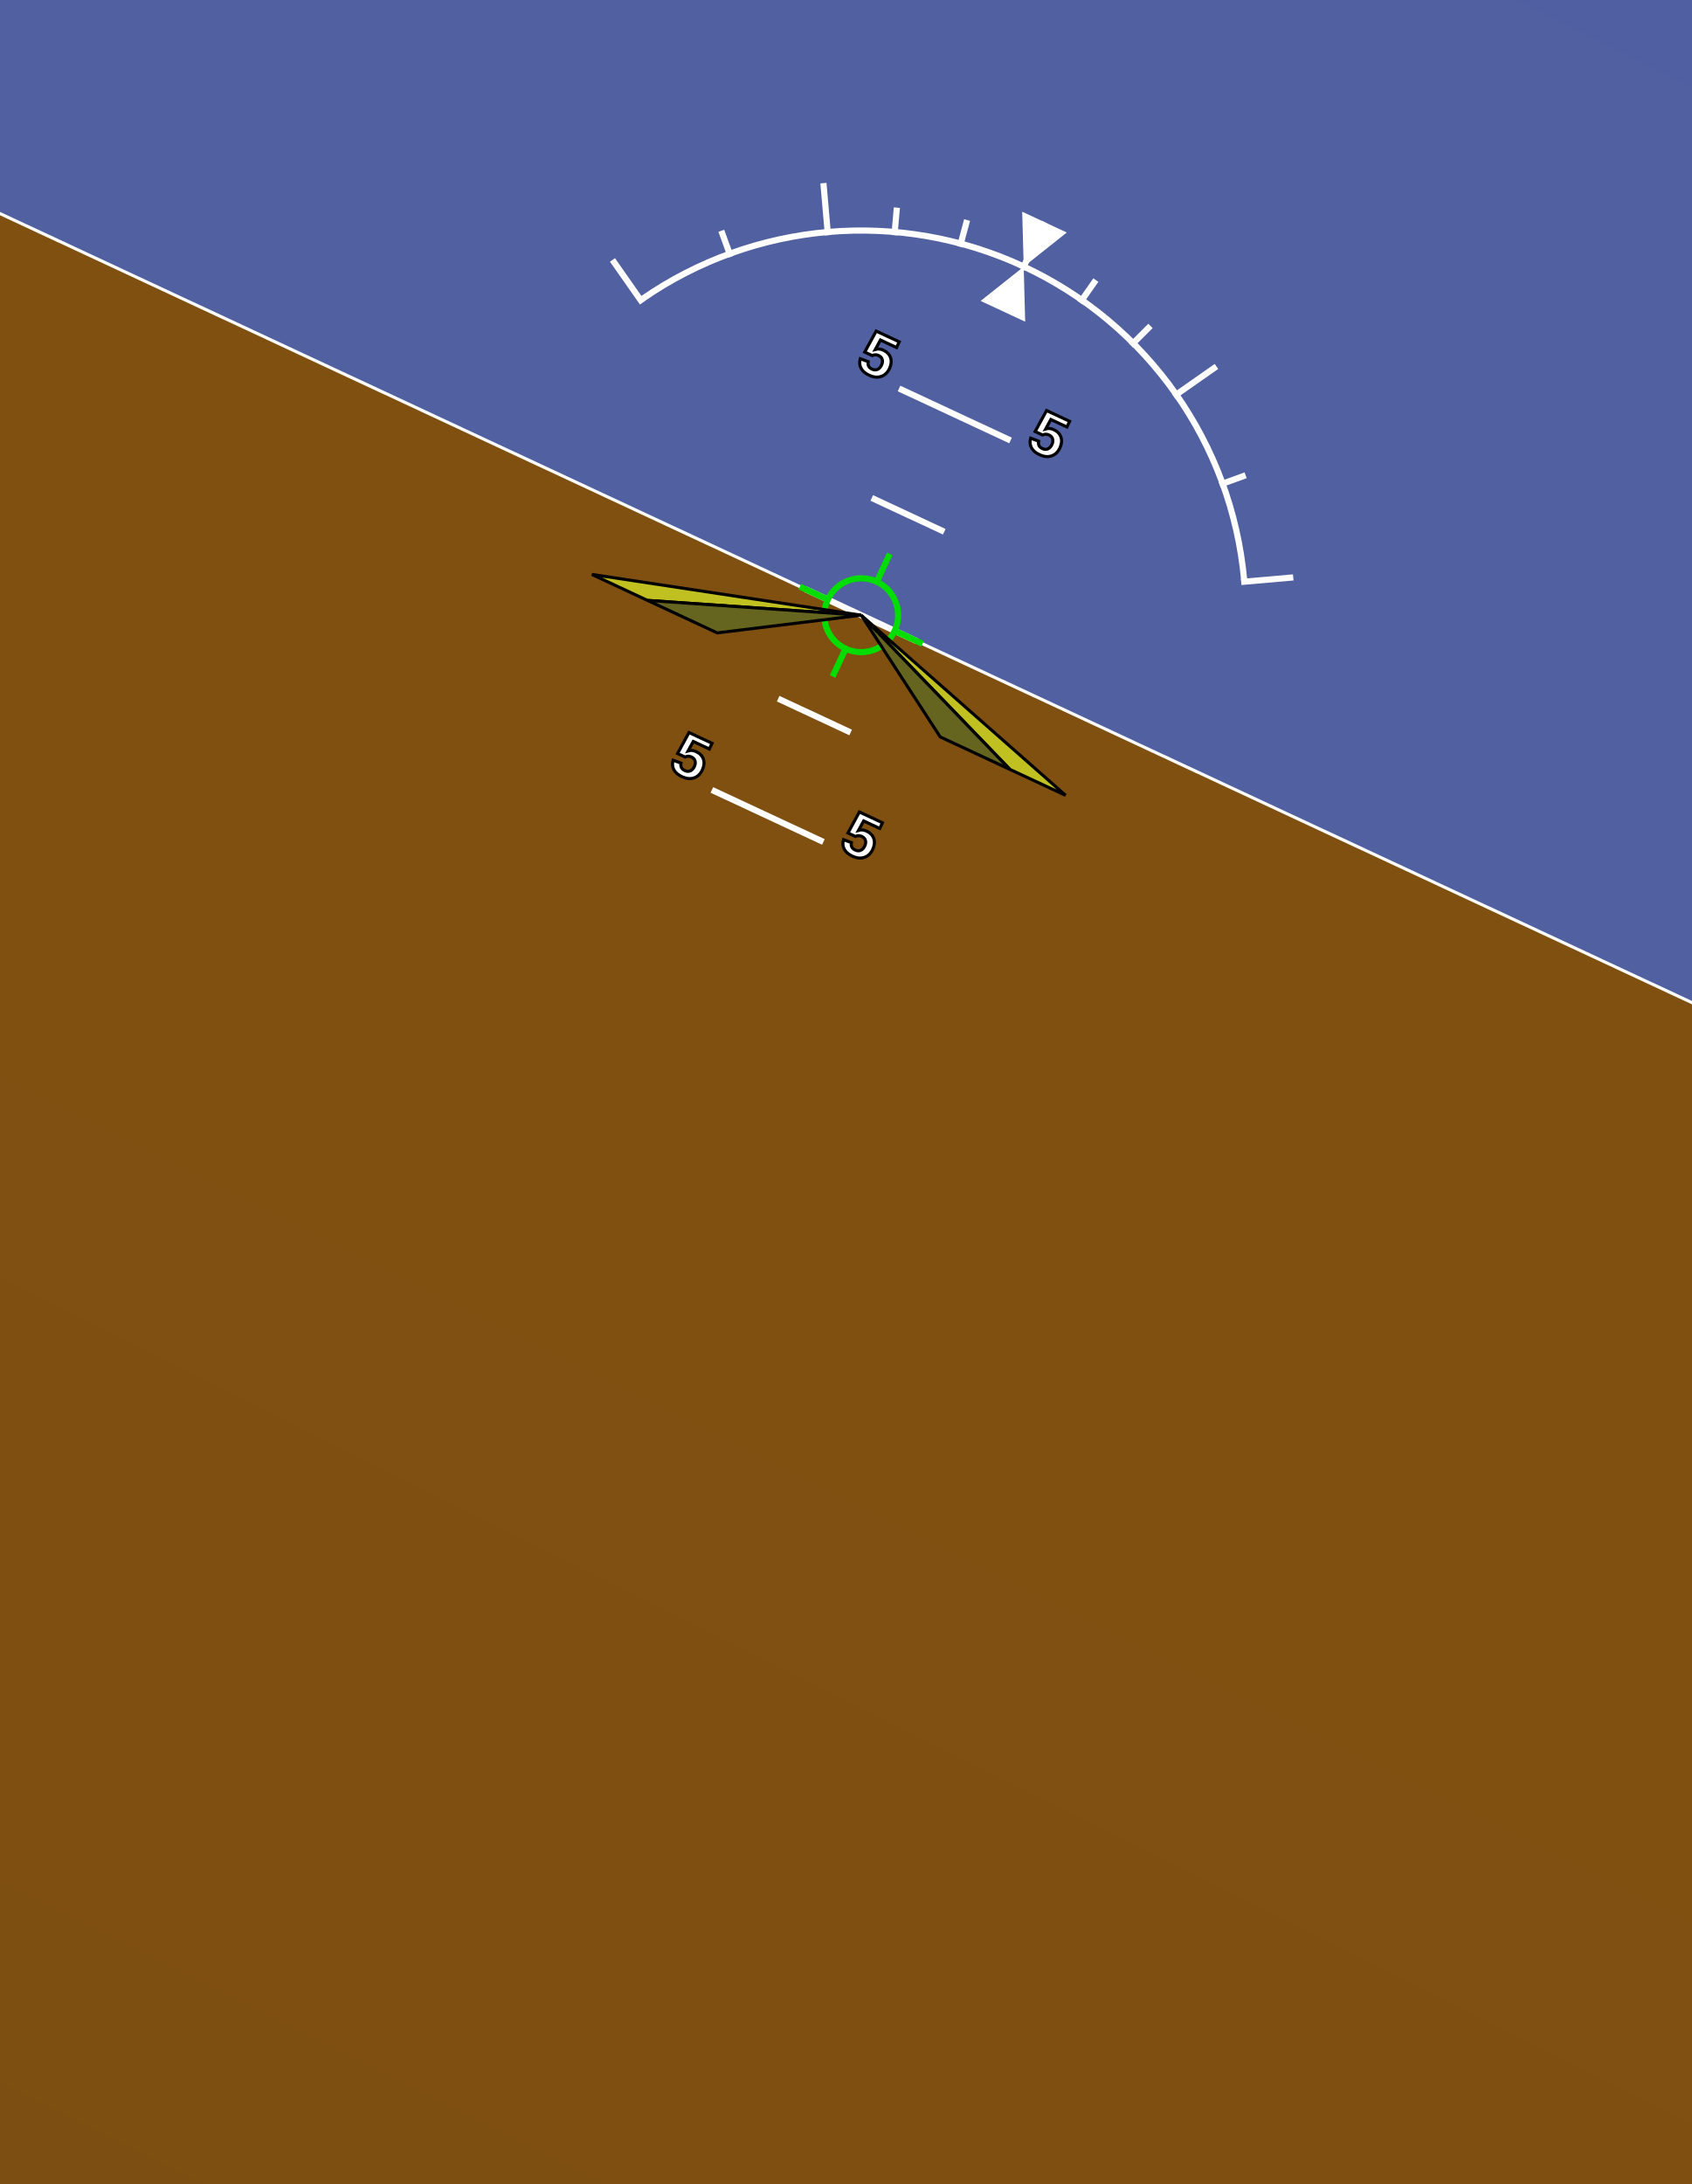
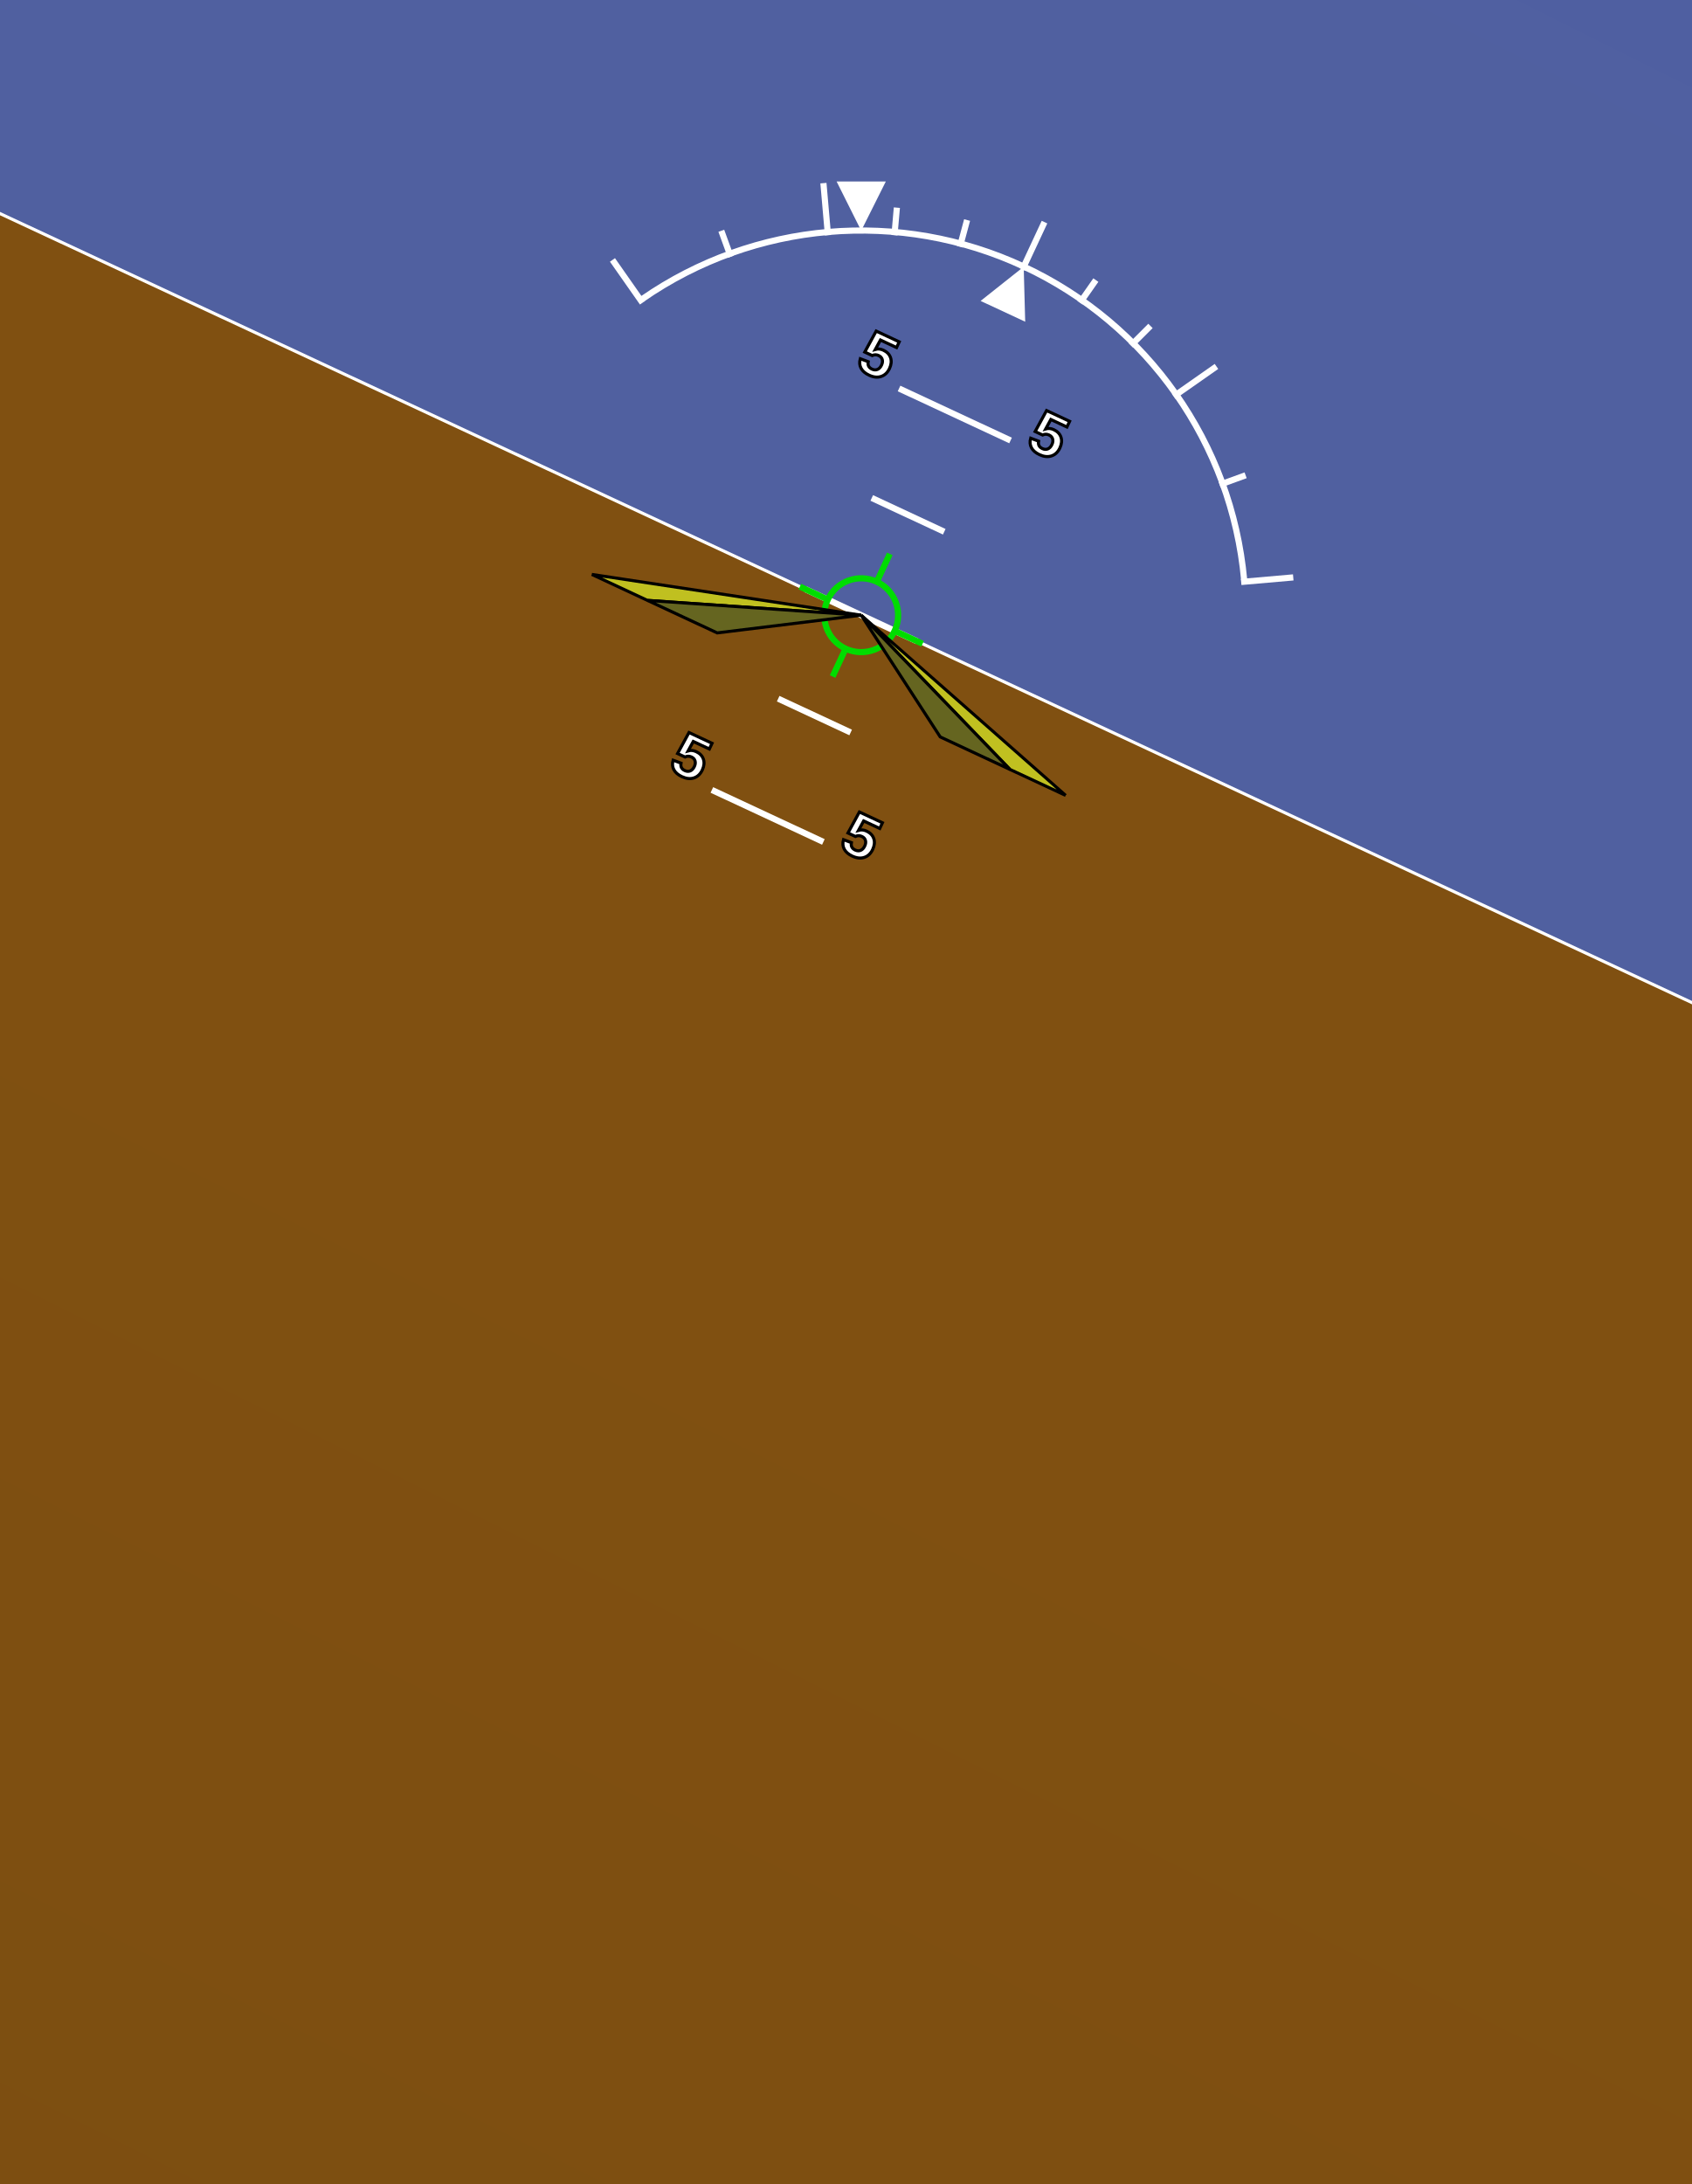
<svg xmlns="http://www.w3.org/2000/svg" viewBox="0 0 550 710" width="550" height="710" font-family="Arial, Helvetica, sans-serif">
  <defs>
    <linearGradient id="grad_sky" gradientTransform="rotate(90)">
      <stop offset="5%" stop-color="#3040CC" />
      <stop offset="95%" stop-color="#5060A0" />
    </linearGradient>
    <linearGradient id="grad_gnd" gradientTransform="rotate(90)">
      <stop offset="5%" stop-color="#805011" />
      <stop offset="95%" stop-color="#604012" />
    </linearGradient>
    <clipPath id="horizon_clip" maskContentUnits="objectBoundingBox">
      <rect x="162" y="62" width="559" height="714" />
    </clipPath>
    <line id="bank_line_long" x1="0" y1="-124" x2="0" y2="-141" stroke="white" stroke-width="2" />
    <line id="bank_line_short" x1="0" y1="-124" x2="0" y2="-133" stroke="white" stroke-width="2" />
    <line id="attitude_line_short" x1="-13" y1="0" x2="13" y2="0" stroke-width="2" stroke="white" />
    <line id="attitude_line_long" x1="-20" y1="0" x2="20" y2="0" stroke-width="2" stroke="white" />
    <linearGradient id="pitchFadeGradient" x1="-1" y1="-1" x2="1" y2="1" gradientTransform="rotate(90)">
      <stop offset="40%" stop-color="white" stop-opacity="0" />
      <stop offset="50%" stop-color="white" stop-opacity="1" />
      <stop offset="50%" stop-color="white" stop-opacity="1" />
      <stop offset="60%" stop-color="white" stop-opacity="0" />
    </linearGradient>
    <mask id="pitchFadeMask" maskContentUnits="objectBoundingBox">
      <rect x="-1" y="0" width="10" height="2" fill="url(#pitchFadeGradient)" />
    </mask>
    <clipPath id="pitch_clip">
      <rect x="-100" y="-100" width="200" height="200" />
    </clipPath>
  </defs>
  <g id="viewport" transform="translate(280,200)">
    <g id="horizon" transform="rotate(25,0,0)">
      <rect x="-2000" y="-4000" width="4000" height="4000" fill="url('#grad_sky')" />
      <rect x="-2000" y="0" width="4000" height="4000" fill="url('#grad_gnd')" />
      <line x1="-2000" y1="0" x2="2000" y2="0" stroke="white" />
    </g>
+     <path d="M0,-125 l-8,-16 l16,0 l-8,16" fill="white" />
    <g id="bank_indicator" transform="rotate(25,0,0)">
      <path d="M-108,-63 A125,125,120,0,1,108,-63" stroke="white" stroke-width="2" fill="transparent" />
      <use href="#bank_line_long" transform="rotate(-60,0,0)" />
      <use href="#bank_line_long" transform="rotate(-30,0,0)" />
      <use href="#bank_line_long" transform="rotate(0,0,0)" />
      <use href="#bank_line_long" transform="rotate(30,0,0)" />
      <use href="#bank_line_long" transform="rotate(60,0,0)" />
      <use href="#bank_line_short" transform="rotate(-45,0,0)" />
      <use href="#bank_line_short" transform="rotate(-20,0,0)" />
      <use href="#bank_line_short" transform="rotate(-10,0,0)" />
      <use href="#bank_line_short" transform="rotate(10,0,0)" />
      <use href="#bank_line_short" transform="rotate(20,0,0)" />
      <use href="#bank_line_short" transform="rotate(45,0,0)" />
-       <path d="M0,-125 l-8,-16 l16,0 l-8,16" fill="white" />
      <g clip-path="url(#pitch_clip)">
        <g id="pitch">
          <g>
            <use href="#attitude_line_long" transform="translate(0,-288)" />
            <use href="#attitude_line_short" transform="translate(0,-252)" />
            <use href="#attitude_line_long" transform="translate(0,-216)" />
            <use href="#attitude_line_short" transform="translate(0,-180)" />
            <use href="#attitude_line_long" transform="translate(0,-144)" />
            <use href="#attitude_line_short" transform="translate(0,-108)" />
            <use href="#attitude_line_long" transform="translate(0,-72)" />
            <use href="#attitude_line_short" transform="translate(0,-36)" />
            <use href="#attitude_line_long" transform="translate(0,0)" />
            <use href="#attitude_line_short" transform="translate(0,36)" />
            <use href="#attitude_line_long" transform="translate(0,72)" />
            <use href="#attitude_line_short" transform="translate(0,108)" />
            <use href="#attitude_line_long" transform="translate(0,144)" />
            <use href="#attitude_line_short" transform="translate(0,180)" />
            <use href="#attitude_line_long" transform="translate(0,216)" />
            <use href="#attitude_line_short" transform="translate(0,252)" />
            <use href="#attitude_line_long" transform="translate(0,288)" />
            <text x="-25" y="-72" fill="white" stroke="black" font-size="20" font-weight="bold" alignment-baseline="central" text-anchor="end">5</text>
            <text x="25" y="-72" fill="white" stroke="black" font-size="20" font-weight="bold" alignment-baseline="central" text-anchor="start">5</text>
            <text x="-25" y="72" fill="white" stroke="black" font-size="20" font-weight="bold" alignment-baseline="central" text-anchor="end">5</text>
            <text x="25" y="72" fill="white" stroke="black" font-size="20" font-weight="bold" alignment-baseline="central" text-anchor="start">5</text>
            <text x="-25" y="-144" fill="white" stroke="black" font-size="20" font-weight="bold" alignment-baseline="central" text-anchor="end">10</text>
            <text x="25" y="-144" fill="white" stroke="black" font-size="20" font-weight="bold" alignment-baseline="central" text-anchor="start">10</text>
            <text x="-25" y="144" fill="white" stroke="black" font-size="20" font-weight="bold" alignment-baseline="central" text-anchor="end">10</text>
            <text x="25" y="144" fill="white" stroke="black" font-size="20" font-weight="bold" alignment-baseline="central" text-anchor="start">10</text>
            <text x="-25" y="-216" fill="white" stroke="black" font-size="20" font-weight="bold" alignment-baseline="central" text-anchor="end">15</text>
            <text x="25" y="-216" fill="white" stroke="black" font-size="20" font-weight="bold" alignment-baseline="central" text-anchor="start">15</text>
            <text x="-25" y="216" fill="white" stroke="black" font-size="20" font-weight="bold" alignment-baseline="central" text-anchor="end">15</text>
            <text x="25" y="216" fill="white" stroke="black" font-size="20" font-weight="bold" alignment-baseline="central" text-anchor="start">15</text>
            <text x="-25" y="-288" fill="white" stroke="black" font-size="20" font-weight="bold" alignment-baseline="central" text-anchor="end">20</text>
            <text x="25" y="-288" fill="white" stroke="black" font-size="20" font-weight="bold" alignment-baseline="central" text-anchor="start">20</text>
            <text x="-25" y="288" fill="white" stroke="black" font-size="20" font-weight="bold" alignment-baseline="central" text-anchor="end">20</text>
            <text x="25" y="288" fill="white" stroke="black" font-size="20" font-weight="bold" alignment-baseline="central" text-anchor="start">20</text>
          </g>
        </g>
      </g>
      <path d="M0,-125 l-8,16 l16,0 l-8,-16" fill="white" />
      <circle r="12" cx="0" cy="0" stroke="#00DD00" stroke-width="2" fill="transparent" />
      <line x1="-12" y1="0" x2="-22" y2="0" stroke-width="2" stroke="#00DD00" />
      <line x1="12" y1="0" x2="22" y2="0" stroke-width="2" stroke="#00DD00" />
      <line x1="0" y1="-12" x2="0" y2="-22" stroke-width="2" stroke="#00DD00" />
      <line x1="0" y1="12" x2="0" y2="22" stroke-width="2" stroke="#00DD00" />
      <g>
        <path d="M-85,25 L0,0 L-65,25 L-85,25" stroke="black" fill="#c0c020" />
        <path d="M-65,25 L0,0 L-40,25 L-65,25" stroke="black" fill="#656520" />
        <path d="M85,25 L0,0 L65,25 L85,25" stroke="black" fill="#c0c020" />
        <path d="M65,25 L0,0 L40,25 L65,25" stroke="black" fill="#656520" />
      </g>
    </g>
  </g>
</svg>
